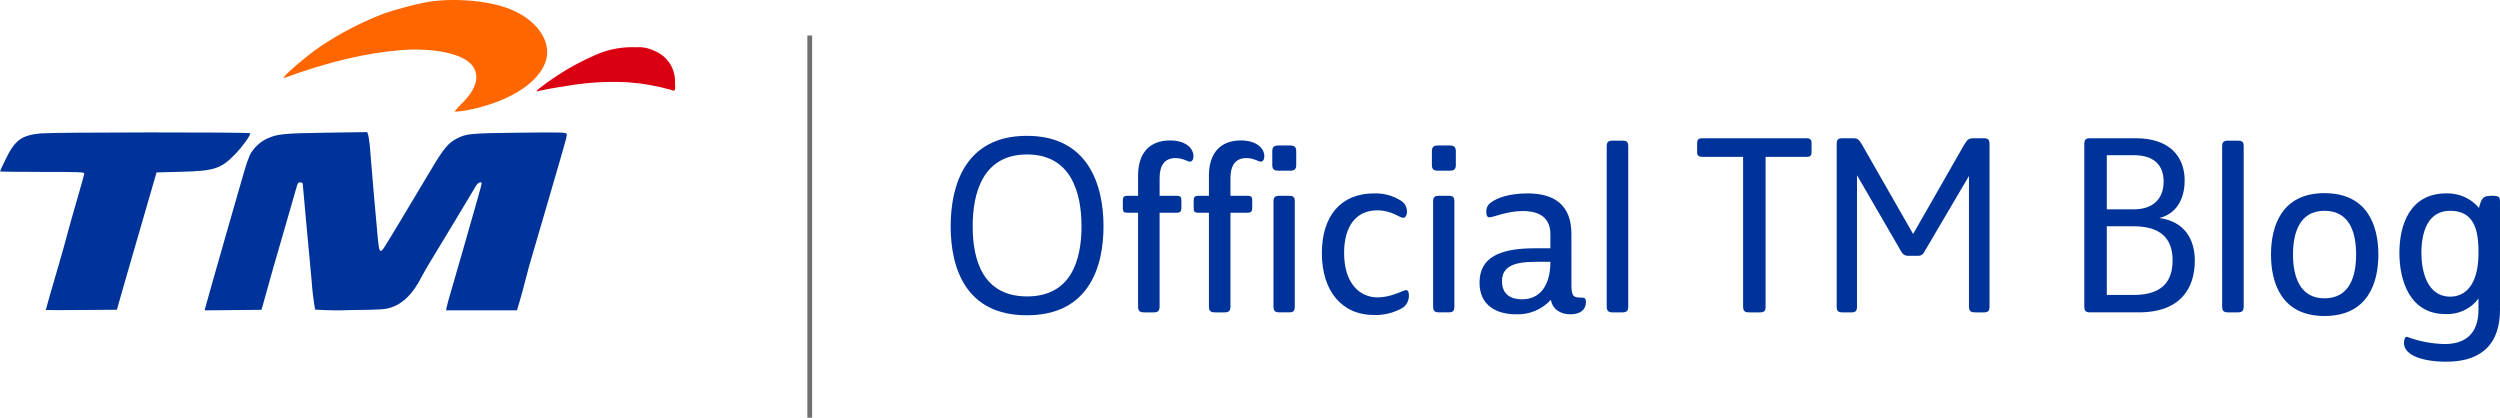
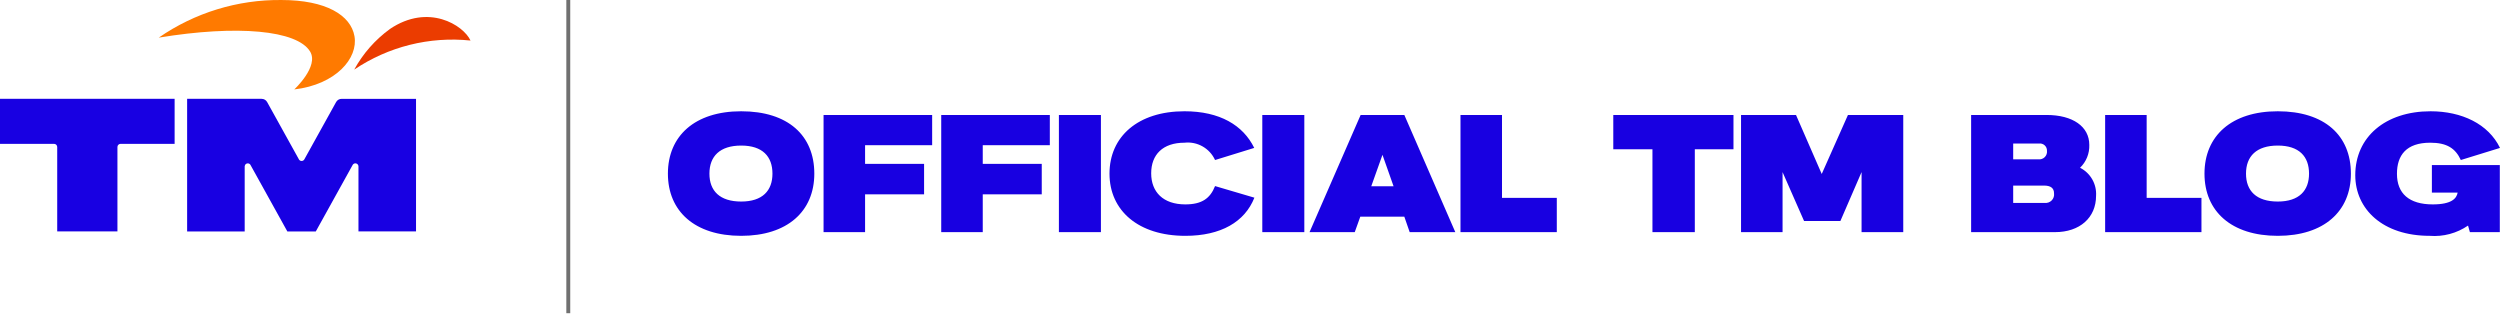
- <svg xmlns="http://www.w3.org/2000/svg" width="523.316" height="87.433" viewBox="0 0 523.316 87.433">
+ <svg xmlns="http://www.w3.org/2000/svg" width="312.318" height="39.128" viewBox="0 0 312.318 39.128">
  <defs>
    <clipPath id="clip-path">
-       <rect id="Rectangle_28379" data-name="Rectangle 28379" width="324.316" height="47.281" fill="#039" />
-     </clipPath>
-     <clipPath id="clip-path-2">
-       <rect id="Rectangle_28381" data-name="Rectangle 28381" width="141.333" height="64.957" fill="none" />
+       <rect id="Rectangle_29051" data-name="Rectangle 29051" width="58.781" height="28.911" fill="none" />
    </clipPath>
  </defs>
-   <g id="Group_81388" data-name="Group 81388" transform="translate(-2596 -2395.067)">
-     <path id="Line_702" data-name="Line 702" d="M.5,80h-1V0h1Z" transform="translate(2765.5 2402.5)" fill="#707070" />
-     <g id="Group_81385" data-name="Group 81385" transform="translate(2795 2423.5)">
-       <g id="Group_81384" data-name="Group 81384" clip-path="url(#clip-path)">
-         <path id="Path_58469" data-name="Path 58469" d="M15.946,37.562C3.139,37.562,0,27.69,0,18.933,0,10.226,3.139,0,15.946,0,28.8,0,31.993,10.277,31.993,18.933c0,8.707-3.189,18.629-16.047,18.629M16,33.613c9.213,0,11.39-7.593,11.39-14.681C27.387,11.9,25.21,3.9,16,3.9S4.607,11.846,4.607,18.933c0,7.138,2.177,14.681,11.39,14.681" fill="#039" />
-         <path id="Path_58470" data-name="Path 58470" d="M91.966,17.505H89.739c-.759,0-.962-.2-.962-.961v-1.62c0-.658.2-.963.962-.963h2.228V9.71c0-4.708,2.43-7.341,6.682-7.341,3.189,0,4.911,1.569,4.911,3.29,0,.911-.455,1.164-.709,1.164-.506,0-1.468-.759-3.037-.759-2.43,0-3.341,1.722-3.341,4.2v3.695h3.594c.709,0,.962.2.962.963v1.62c0,.658-.2.961-.962.961H96.472V37.147c0,.911-.354,1.215-1.215,1.215H93.232c-.911,0-1.265-.3-1.265-1.215Z" transform="translate(-52.737 -1.407)" fill="#039" />
-         <path id="Path_58471" data-name="Path 58471" d="M128.5,17.505h-2.228c-.759,0-.962-.2-.962-.961v-1.62c0-.658.2-.963.962-.963H128.5V9.71c0-4.708,2.43-7.341,6.682-7.341,3.189,0,4.911,1.569,4.911,3.29,0,.911-.455,1.164-.709,1.164-.506,0-1.468-.759-3.037-.759-2.43,0-3.341,1.722-3.341,4.2v3.695H136.6c.709,0,.962.2.962.963v1.62c0,.658-.2.961-.962.961h-3.594V37.147c0,.911-.354,1.215-1.215,1.215h-2.025c-.911,0-1.265-.3-1.265-1.215Z" transform="translate(-74.439 -1.407)" fill="#039" />
-         <path id="Path_58472" data-name="Path 58472" d="M165.834,6.2c0-.86.355-1.215,1.215-1.215h2.582c.86,0,1.215.354,1.215,1.215V9.038c0,.911-.354,1.215-1.215,1.215h-2.582c-.86,0-1.215-.3-1.215-1.215Zm.253,10.53c0-.911.3-1.215,1.215-1.215h2.075c.911,0,1.164.3,1.164,1.215V38.7c0,.911-.3,1.215-1.164,1.215H167.3c-.861,0-1.215-.3-1.215-1.215Z" transform="translate(-98.511 -2.963)" fill="#039" />
-         <path id="Path_58473" data-name="Path 58473" d="M203.09,51.446c2.936,0,5.315-1.519,5.923-1.519.405,0,.607.354.607,1.164a3.108,3.108,0,0,1-1.215,2.48,11.332,11.332,0,0,1-6.075,1.57c-6.783,0-10.934-5.062-10.934-12.959,0-7.847,4.05-12.5,10.884-12.5a9.94,9.94,0,0,1,5.67,1.519,2.67,2.67,0,0,1,1.265,2.278c0,.911-.405,1.316-.81,1.316-.709,0-2.379-1.569-5.417-1.569-4.353,0-6.935,3.24-6.935,8.91,0,6.176,3.088,9.314,7.037,9.314" transform="translate(-113.696 -17.63)" fill="#039" />
-         <path id="Path_58474" data-name="Path 58474" d="M248.128,6.2c0-.86.355-1.215,1.215-1.215h2.582c.861,0,1.215.354,1.215,1.215V9.038c0,.911-.354,1.215-1.215,1.215h-2.582c-.86,0-1.215-.3-1.215-1.215Zm.253,10.53c0-.911.3-1.215,1.215-1.215h2.075c.911,0,1.164.3,1.164,1.215V38.7c0,.911-.3,1.215-1.164,1.215H249.6c-.861,0-1.215-.3-1.215-1.215Z" transform="translate(-147.396 -2.963)" fill="#039" />
-         <path id="Path_58475" data-name="Path 58475" d="M291.928,49.016c0,2.379.607,2.48,2.227,2.48.506,0,.81.152.81.911,0,1.62-1.164,2.582-3.24,2.582-1.873,0-3.7-.861-4.1-3.037a9.351,9.351,0,0,1-7.29,3.037c-4,0-7.644-1.772-7.644-6.631,0-5.315,4.3-7.188,11.542-7.188h3.29V38.233c0-3.543-2.379-4.86-5.771-4.86-3.341,0-6.176,1.317-6.985,1.317-.557,0-.659-.557-.659-1.215a2.193,2.193,0,0,1,1.114-1.974c1.114-.861,3.7-1.822,7.542-1.822,5.467,0,9.163,2.329,9.163,8.5ZM281.6,51.85c3.645,0,5.923-2.733,5.923-7.846h-3.189c-4.657,0-6.935,1.114-6.935,4.05,0,2.987,2.126,3.8,4.2,3.8" transform="translate(-161.988 -17.63)" fill="#039" />
-         <path id="Path_58476" data-name="Path 58476" d="M338.277,3.709c0-.911.3-1.215,1.215-1.215h2.075c.962,0,1.215.3,1.215,1.215V37.221c0,.911-.354,1.215-1.215,1.215h-2.075c-.861,0-1.215-.3-1.215-1.215Z" transform="translate(-200.948 -1.482)" fill="#039" />
-         <path id="Path_58477" data-name="Path 58477" d="M399.236,5.145V36.48c0,.911-.3,1.215-1.164,1.215h-2.329c-.861,0-1.215-.3-1.215-1.215V5.145h-8.555c-.658,0-1.063-.253-1.063-.911V2.209c0-.658.3-.962,1.063-.962h21.869c.608,0,1.012.253,1.012.912V4.183c0,.658-.253.962-1.012.962Z" transform="translate(-228.649 -0.741)" fill="#039" />
-         <path id="Path_58478" data-name="Path 58478" d="M458.07,1.247h2.278c1.012,0,1.215.405,1.823,1.367l10.681,18.679L483.533,2.614c.658-1.012.861-1.367,1.974-1.367h2.176c.861,0,1.164.3,1.164,1.215V36.48c0,.911-.3,1.215-1.164,1.215h-1.873c-.911,0-1.265-.3-1.265-1.215V9.144l-9.416,16a1.268,1.268,0,0,1-1.114.709h-2.278a1.442,1.442,0,0,1-1.265-.709L461.107,8.992V36.48c0,.911-.3,1.215-1.164,1.215H458.07c-.911,0-1.215-.3-1.215-1.215V2.462c0-.911.3-1.215,1.215-1.215" transform="translate(-271.387 -0.741)" fill="#039" />
-         <path id="Path_58479" data-name="Path 58479" d="M585.749,1.247h9.567c6.986,0,10.225,3.746,10.225,8.859,0,2.683-.911,6.733-5.315,7.846,5.416.709,7.441,4.607,7.441,8.909,0,5.67-2.886,10.833-11.745,10.833H585.749c-.911,0-1.215-.3-1.215-1.215V2.462c0-.911.3-1.215,1.215-1.215m3.493,3.544V16.13h5.619c4.252,0,6.277-2.379,6.277-5.821s-2.025-5.518-6.277-5.518Zm0,14.883V34.05h5.619c6.732,0,8.15-3.645,8.15-7.239,0-3.442-1.367-7.138-8.15-7.138Z" transform="translate(-347.233 -0.741)" fill="#039" />
-         <path id="Path_58480" data-name="Path 58480" d="M655.606,3.709c0-.911.3-1.215,1.215-1.215H658.9c.962,0,1.215.3,1.215,1.215V37.221c0,.911-.354,1.215-1.215,1.215h-2.075c-.861,0-1.215-.3-1.215-1.215Z" transform="translate(-389.452 -1.482)" fill="#039" />
-         <path id="Path_58481" data-name="Path 58481" d="M691.98,55.269c-8.96,0-11.188-6.885-11.188-12.858s2.228-12.858,11.188-12.858c9.061,0,11.289,6.885,11.289,12.858s-2.228,12.858-11.289,12.858m0-3.7c5.417,0,6.631-4.86,6.631-9.162,0-4.354-1.215-9.163-6.631-9.163-5.315,0-6.581,4.809-6.581,9.163,0,4.3,1.265,9.162,6.581,9.162" transform="translate(-404.413 -17.555)" fill="#039" />
-         <path id="Path_58482" data-name="Path 58482" d="M747,42.131c0-5.923,2.228-12.453,9.821-12.453a8.587,8.587,0,0,1,6.834,3.037c.608-2.43,1.063-2.531,3.037-2.531,1.063,0,1.366.3,1.366,1.114V53.977c0,8.606-5.416,10.934-11.238,10.934-4.911,0-8.859-1.316-8.859-3.9,0-.76.2-1.316.608-1.316a23.722,23.722,0,0,0,7.9,1.518c4.1,0,7.087-1.924,7.087-7.239V51.7a8.134,8.134,0,0,1-6.935,3.24C749.229,54.938,747,48,747,42.131m4.607.051c0,3.8,1.215,9.112,6.024,9.112,3.088,0,5.771-2.329,5.923-8.606V41.22c-.1-4-1.012-7.9-5.923-7.9-4.759,0-6.024,4.556-6.024,8.859" transform="translate(-443.744 -17.63)" fill="#039" />
-       </g>
-     </g>
-     <g id="Group_81387" data-name="Group 81387" transform="translate(2596 2395.067)">
-       <g id="Group_81386" data-name="Group 81386" clip-path="url(#clip-path-2)">
-         <path id="Path_58483" data-name="Path 58483" d="M9.582,165.754c0-.108,1.364-4.864,2.73-9.519.685-2.336,1.474-5.15,1.753-6.255s1.2-4.365,2.041-7.246,1.534-5.383,1.534-5.56c0-.279-1.183-.322-8.82-.322-4.851,0-8.82-.048-8.82-.106s.534-1.21,1.186-2.559c1.934-4,3.347-5.033,7.395-5.4,2.753-.248,43.618-.279,43.77-.032.2.321-1.617,2.849-3.214,4.476-2.929,2.983-4.319,3.424-11.354,3.6l-5.009.126-.791,2.722c-.435,1.5-1.429,4.927-2.21,7.622s-2.2,7.595-3.156,10.889-1.826,6.332-1.936,6.751l-.2.762-7.451.057C12.935,165.8,9.582,165.792,9.582,165.754Z" transform="translate(0 -100.867)" fill="#039" />
-         <path id="Path_58484" data-name="Path 58484" d="M198.867,165.079c.06-.271.7-2.551,1.419-5.067s2.021-7.072,2.891-10.126,1.91-6.68,2.312-8.057,1.079-3.723,1.506-5.211a29.914,29.914,0,0,1,1.211-3.561,8.092,8.092,0,0,1,3.387-3.325c2.3-1.087,3.446-1.209,12.634-1.341l8.539-.122.209.519a27.884,27.884,0,0,1,.463,3.786c.318,4.084,1.232,14.618,1.564,18.021.256,2.616.425,2.956,1.087,2.178.292-.343,4.322-7.019,10.354-17.15,2.309-3.878,3.384-5.151,5.069-6,2.072-1.048,2.783-1.115,13.118-1.232,8.646-.1,9.757-.072,9.872.226.136.356.089.536-2.146,8.207-.785,2.7-1.884,6.468-2.44,8.384-2.021,6.956-2.984,10.248-3.186,10.889-.113.359-.5,1.829-.868,3.267s-.906,3.422-1.2,4.41l-.541,1.8H249.285l.133-.708c.073-.389.514-1.982.979-3.539s1.7-5.82,2.736-9.473,2.276-7.986,2.747-9.629.857-3.088.857-3.212c0-.506-.8-.177-1.181.483-.57,1-7.8,13-9.445,15.68-.754,1.228-1.617,2.722-1.917,3.321-1.753,3.5-3.857,5.636-6.345,6.453-1.374.451-1.962.49-8.629.575a70.983,70.983,0,0,1-7.349-.1,57.216,57.216,0,0,1-.732-6.064c-.3-3.229-.836-9.047-1.2-12.929s-.66-7.19-.66-7.35-.231-.291-.518-.291c-.447,0-.562.17-.843,1.252-.179.689-1.231,4.339-2.338,8.112s-2.242,7.693-2.523,8.711c-.485,1.754-1.527,5.48-2.131,7.622l-.277.98-5.946.058-5.946.058Z" transform="translate(-155.909 -100.615)" fill="#039" />
-         <path id="Path_58485" data-name="Path 58485" d="M311.209,23.311a22.27,22.27,0,0,1,1.7-1.846c3.022-3.087,3.651-5.779,1.85-7.918-1.955-2.323-8.1-3.592-14.786-3.052-7.43.6-15.182,2.443-24.372,5.8-1.275.465,4.334-4.438,7.562-6.611a67.181,67.181,0,0,1,13.256-6.857A73.181,73.181,0,0,1,305.656.39c6.2-.941,13.763-.132,18.123,1.939,5.245,2.491,7.87,6.913,6.4,10.783-1.56,4.1-6.786,7.608-14.123,9.468-2.152.545-4.847.952-4.847.731" transform="translate(-216.042 -0.001)" fill="#f60" />
-         <path id="Path_58486" data-name="Path 58486" d="M521.524,54.5a53.723,53.723,0,0,1,12.086-7.179,18.743,18.743,0,0,1,8.237-1.5,7.44,7.44,0,0,1,3.884.764,6.8,6.8,0,0,1,4.283,6.438c.1,2.036.071,2.08-.982,1.67a45.473,45.473,0,0,0-8.707-1.528,56.732,56.732,0,0,0-12.6.688c-2.888.43-5.785.963-6.6,1.215-.2.063-.027-.192.392-.567" transform="translate(-408.717 -35.928)" fill="#da0011" />
+   <g id="blog-logo" transform="translate(-113 -16)">
+     <path id="Path_59560" data-name="Path 59560" d="M9.387,21.462c5.775,0,9.135-3.066,9.135-7.77,0-4.767-3.276-7.791-9.135-7.791C3.591,5.9.231,8.988.231,13.692S3.591,21.462,9.387,21.462Zm0-4.284c-2.667,0-3.969-1.323-3.969-3.486s1.3-3.507,3.969-3.507,3.906,1.365,3.906,3.507C13.293,15.813,12.054,17.178,9.387,17.178ZM24.864,21V16.275h7.371v-3.8H24.864V10.143h8.379V6.363H19.677V21Zm14.7,0V16.275h7.371v-3.8H39.564V10.143h8.379V6.363H34.377V21Zm14.763,0V6.363h-5.25V21Zm10.542.462c4.452,0,7.434-1.743,8.631-4.767l-4.914-1.449c-.609,1.533-1.638,2.289-3.717,2.289-2.772,0-4.263-1.554-4.263-3.885s1.449-3.822,4.158-3.822a3.746,3.746,0,0,1,3.822,2.163l4.893-1.512C72.093,7.644,69.174,5.9,64.764,5.9c-5.817,0-9.366,3.171-9.366,7.791C55.4,18.333,59.031,21.462,64.869,21.462ZM79.737,21V6.363h-5.25V21ZM98.6,21,92.232,6.363h-5.46L80.388,21h5.649l.693-1.932h5.5L92.9,21ZM89.5,11.34l1.386,3.927H88.1ZM111.279,21V16.716h-6.846V6.363H99.246V21Zm17.241,0V10.647h4.83V6.363H118.335v4.284h4.893V21Zm15.855-7.266-3.213-7.371h-6.867V21h5.187V13.5l2.688,6.111h4.536l2.646-6.111V21h5.208V6.363h-6.909ZM173.523,21c3.087,0,5.124-1.806,5.124-4.536a3.668,3.668,0,0,0-2-3.507,3.779,3.779,0,0,0,1.155-2.856c0-2.289-2.058-3.738-5.334-3.738h-9.429V21ZM168.294,9.933h3.213a.881.881,0,0,1,1.008.9.964.964,0,0,1-1.071,1.071h-3.15Zm0,5.25h3.843c.84,0,1.26.315,1.26.966a1.06,1.06,0,0,1-1.176,1.2h-3.927ZM191.814,21V16.716h-6.846V6.363h-5.187V21Zm9.534.462c5.775,0,9.135-3.066,9.135-7.77,0-4.767-3.276-7.791-9.135-7.791-5.8,0-9.156,3.087-9.156,7.791S195.552,21.462,201.348,21.462Zm0-4.284c-2.667,0-3.969-1.323-3.969-3.486s1.3-3.507,3.969-3.507,3.906,1.365,3.906,3.507C205.254,15.813,204.015,17.178,201.348,17.178Zm22.47-1.113c-.126.714-.735,1.47-3.108,1.47-2.961,0-4.473-1.365-4.473-3.822,0-2.331,1.176-3.885,4.158-3.885,2.1,0,3.15.714,3.822,2.163l4.893-1.512c-1.449-3-4.788-4.578-8.673-4.578-5.649,0-9.408,3.213-9.408,7.98,0,4.242,3.423,7.581,9.3,7.581a7.431,7.431,0,0,0,4.788-1.281l.231.819h3.738V12.621H220.6v3.444Z" transform="translate(196.208 24)" fill="#1800e1" />
+     <path id="Line_702" data-name="Line 702" d="M-.011,39.128H-.5V0h.489Z" transform="translate(184.25 16)" fill="#707070" />
+     <g id="Group_81409" data-name="Group 81409" transform="translate(113 16.001)">
+       <g id="Group_82979" data-name="Group 82979" transform="translate(0 0)" clip-path="url(#clip-path)">
+         <path id="Path_58700" data-name="Path 58700" d="M0,34.292H6.757a.391.391,0,0,1,.39.39v10.55h7.524V34.682a.389.389,0,0,1,.39-.39h6.754V28.668H0Z" transform="translate(0 -16.322)" fill="#1800e2" />
+         <path id="Path_58701" data-name="Path 58701" d="M75.692,28.67H73.586v0a.776.776,0,0,0-.692.4l-3.971,7.161h0a.388.388,0,0,1-.657.036.336.336,0,0,1-.022-.036.362.362,0,0,1-.022-.043l-3.947-7.119a.778.778,0,0,0-.694-.4v-.005h-9.3V45.234h7.191V37.093h0a.393.393,0,0,1,.047-.16.389.389,0,0,1,.659-.039h0l4.623,8.34h3.555l4.625-8.344,0,0h0a.389.389,0,0,1,.705.2h0v8.141h7.191V28.67Z" transform="translate(-30.904 -16.322)" fill="#1800e2" />
+         <path id="Path_58702" data-name="Path 58702" d="M107.209,6.433a15.434,15.434,0,0,0-4.461,5.073A21.944,21.944,0,0,1,117.28,7.873c-.893-1.927-5.268-4.686-10.071-1.441" transform="translate(-58.499 -2.81)" fill="#eb3c00" />
+         <path id="Path_58703" data-name="Path 58703" d="M64.958,6.436c1.133,1.863-1.978,4.736-1.978,4.736,5.212-.612,8.008-3.905,7.521-6.653C70.038,1.908,66.965,0,61.368,0A26.463,26.463,0,0,0,46.05,4.7c9.841-1.615,17.29-.928,18.908,1.737" transform="translate(-26.218 0)" fill="#ff7a00" />
      </g>
    </g>
  </g>
</svg>
